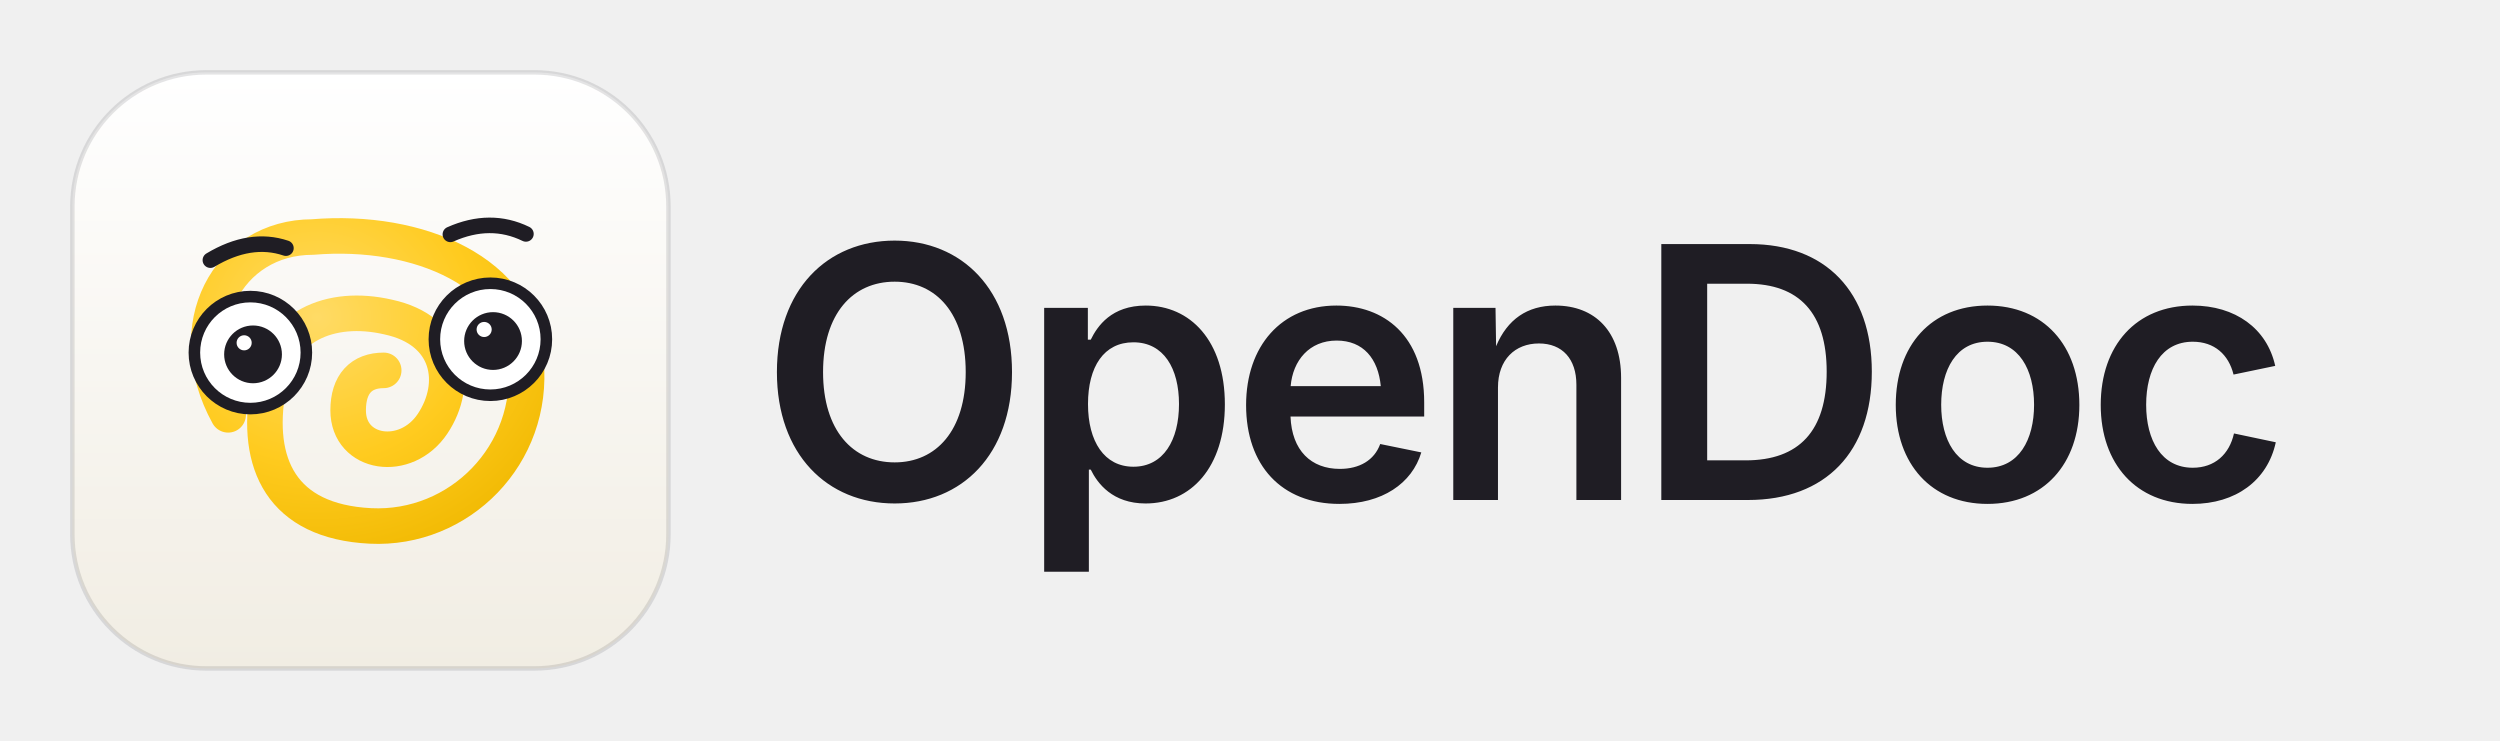
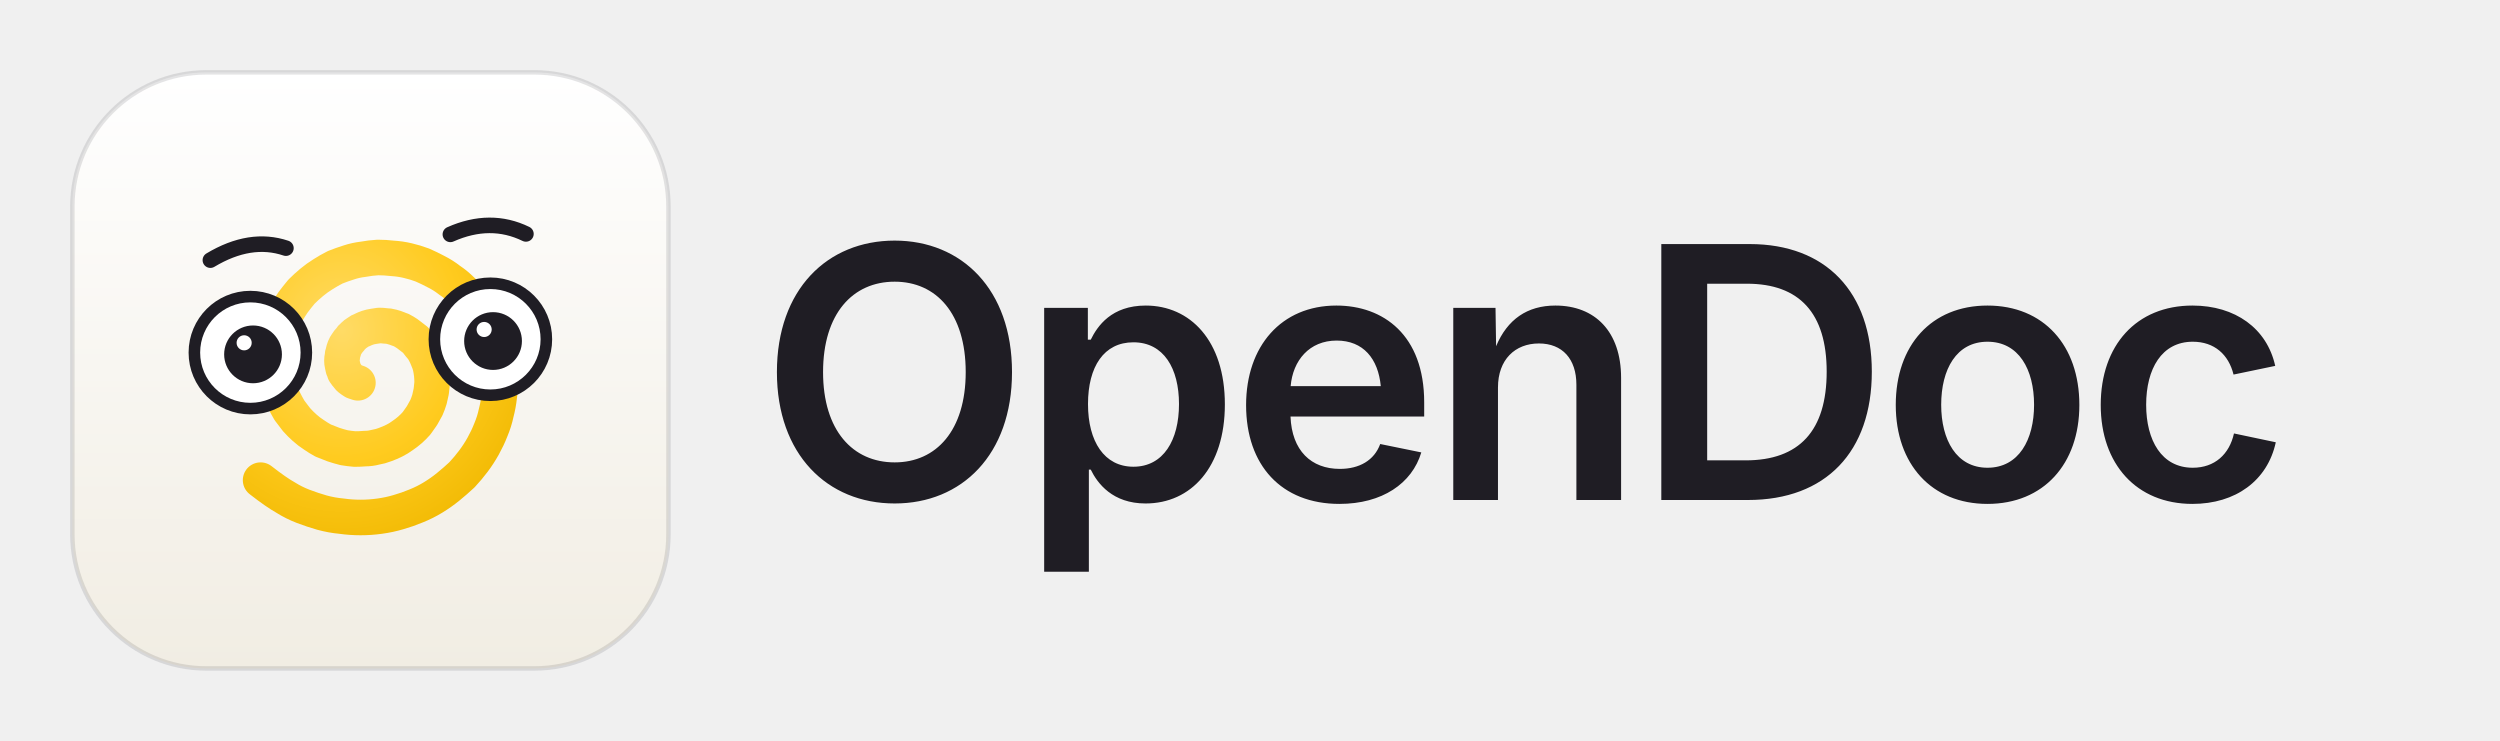
<svg xmlns="http://www.w3.org/2000/svg" viewBox="0 0 270 80" width="270" height="80" role="img" aria-label="OpenDoc">
  <style>text{fill:#1f1d24;font:600 38px Inter,"Segoe UI",sans-serif;letter-spacing:-1px}@media(prefers-color-scheme:dark){text{fill:#f4f2ec}}</style>
  <svg x="0" y="0" width="80" height="80" viewBox="0 0 100 100" role="img" aria-label="OpenDoc">
    <defs>
      <linearGradient id="od-tile" x1="0" y1="0" x2="0" y2="1">
        <stop offset="0" stop-color="#ffffff" />
        <stop offset="1" stop-color="#f1ede3" />
      </linearGradient>
    </defs>
    <rect x="9.77" y="9.77" width="80.47" height="80.47" rx="18.1" fill="url(#od-tile)" stroke="#1f1d24" stroke-opacity="0.12" stroke-width="0.6" />
    <g transform="translate(50 50) scale(0.6) translate(-50 -50)">
      <defs>
        <radialGradient id="od-face-1" cx="0.34" cy="0.28" r="0.9">
          <stop offset="0" stop-color="hsl(46 100% 70%)" />
          <stop offset="0.55" stop-color="hsl(46 100% 56%)" />
          <stop offset="1" stop-color="hsl(46 100% 47%)" />
        </radialGradient>
      </defs>
      <g>
-         <path class="od-face-body" d="M18 60C7 40 18 20 37 20C61 18 84 28 85 48C87 69 70 86 50 85C30 84 24 71 27 54C29 40 41 35 54 38C68 41 70 53 64 62C58 71 45 69 45 59C45 53 48 50 53 50" fill="none" stroke="url(#od-face-1)" stroke-width="8" stroke-linecap="round" stroke-linejoin="round" />
+         <path class="od-face-body" d="M25.3 74.7Q28.9 77.5 30.9 78.6Q32.8 79.8 34.9 80.6Q37 81.4 39.1 82Q41.3 82.6 43.5 82.8Q45.6 83.1 47.8 83.1Q50 83.1 52.1 82.8Q54.3 82.5 56.3 81.9Q58.4 81.3 60.3 80.5Q62.3 79.7 64.1 78.6Q65.9 77.5 67.5 76.2Q69.1 74.9 70.6 73.5Q72 72 73.2 70.4Q74.4 68.8 75.4 67Q76.4 65.2 77.1 63.4Q77.9 61.5 78.3 59.6Q78.8 57.7 79 55.8Q79.3 53.9 79.2 51.9Q79.2 50 78.9 48.1Q78.6 46.2 78.1 44.4Q77.6 42.6 76.8 40.9Q76.1 39.2 75.1 37.6Q74.2 36.1 73 34.6Q71.9 33.2 70.6 32Q69.3 30.7 67.8 29.7Q66.4 28.6 64.8 27.8Q63.3 27 61.7 26.3Q60.1 25.7 58.4 25.3Q56.7 24.9 55 24.8Q53.3 24.6 51.7 24.6Q50 24.7 48.4 25Q46.7 25.2 45.2 25.7Q43.6 26.2 42.1 26.8Q40.7 27.5 39.3 28.4Q38 29.2 36.8 30.2Q35.6 31.2 34.5 32.3Q33.5 33.5 32.6 34.7Q31.7 36 31 37.3Q30.3 38.6 29.8 40Q29.3 41.4 29 42.9Q28.7 44.3 28.5 45.7Q28.4 47.2 28.5 48.6Q28.6 50 28.8 51.4Q29.1 52.8 29.5 54.1Q29.9 55.4 30.5 56.6Q31.1 57.8 31.8 59Q32.6 60.1 33.4 61.1Q34.3 62.1 35.2 62.9Q36.2 63.8 37.3 64.5Q38.3 65.2 39.4 65.8Q40.6 66.3 41.7 66.7Q42.9 67.1 44.1 67.4Q45.3 67.6 46.5 67.7Q47.7 67.7 48.8 67.6Q50 67.6 51.1 67.3Q52.3 67.1 53.3 66.7Q54.4 66.3 55.4 65.8Q56.4 65.3 57.2 64.7Q58.1 64.1 58.9 63.4Q59.7 62.7 60.4 61.9Q61 61 61.6 60.2Q62.1 59.3 62.6 58.4Q63 57.5 63.3 56.5Q63.5 55.6 63.7 54.7Q63.8 53.7 63.9 52.8Q63.9 51.8 63.8 50.9Q63.7 50 63.5 49.1Q63.3 48.3 62.9 47.4Q62.6 46.6 62.2 45.9Q61.8 45.1 61.2 44.5Q60.7 43.8 60.2 43.2Q59.6 42.7 58.9 42.2Q58.3 41.7 57.6 41.3Q57 40.9 56.3 40.7Q55.6 40.4 54.8 40.2Q54.1 40 53.4 40Q52.7 39.9 52 39.9Q51.3 40 50.7 40.1Q50 40.2 49.4 40.4Q48.8 40.6 48.2 40.9Q47.6 41.1 47.1 41.5Q46.6 41.8 46.2 42.2Q45.7 42.6 45.4 43.1Q45 43.5 44.7 44Q44.4 44.4 44.2 44.9Q44 45.4 43.9 45.9Q43.7 46.4 43.7 46.9Q43.6 47.4 43.6 47.8Q43.6 48.3 43.7 48.7Q43.8 49.2 43.9 49.6Q44.1 50 44.2 50.4Q44.4 50.7 44.7 51.1Q44.9 51.4 45.1 51.6Q45.4 51.9 45.7 52.1Q46 52.3 46.3 52.5Q46.6 52.6 46.9 52.7L47.2 52.8" fill="none" stroke="url(#od-face-1)" stroke-width="8" stroke-linecap="round" stroke-linejoin="round" />
      </g>
      <g class="od-face-look">
        <circle cx="23" cy="46" r="12.6" fill="#fff" stroke="#1f1d24" stroke-width="2.6" />
        <circle cx="23.6" cy="46.4" r="6.5" fill="#1f1d24" />
        <circle cx="21.6" cy="43.8" r="1.7" fill="#fff" />
        <path d="M14 25.2Q23 19.8 31 22.5" fill="none" stroke="#1f1d24" stroke-width="3.5" stroke-linecap="round" stroke-linejoin="round" />
        <circle cx="77" cy="43" r="12.6" fill="#fff" stroke="#1f1d24" stroke-width="2.6" />
        <circle cx="77.6" cy="43.4" r="6.5" fill="#1f1d24" />
        <circle cx="75.6" cy="40.8" r="1.7" fill="#fff" />
        <path d="M68 19.4Q77 15.4 85 19.3" fill="none" stroke="#1f1d24" stroke-width="3.5" stroke-linecap="round" stroke-linejoin="round" />
      </g>
    </g>
  </svg>
  <text x="82" y="54">OpenDoc</text>
</svg>
